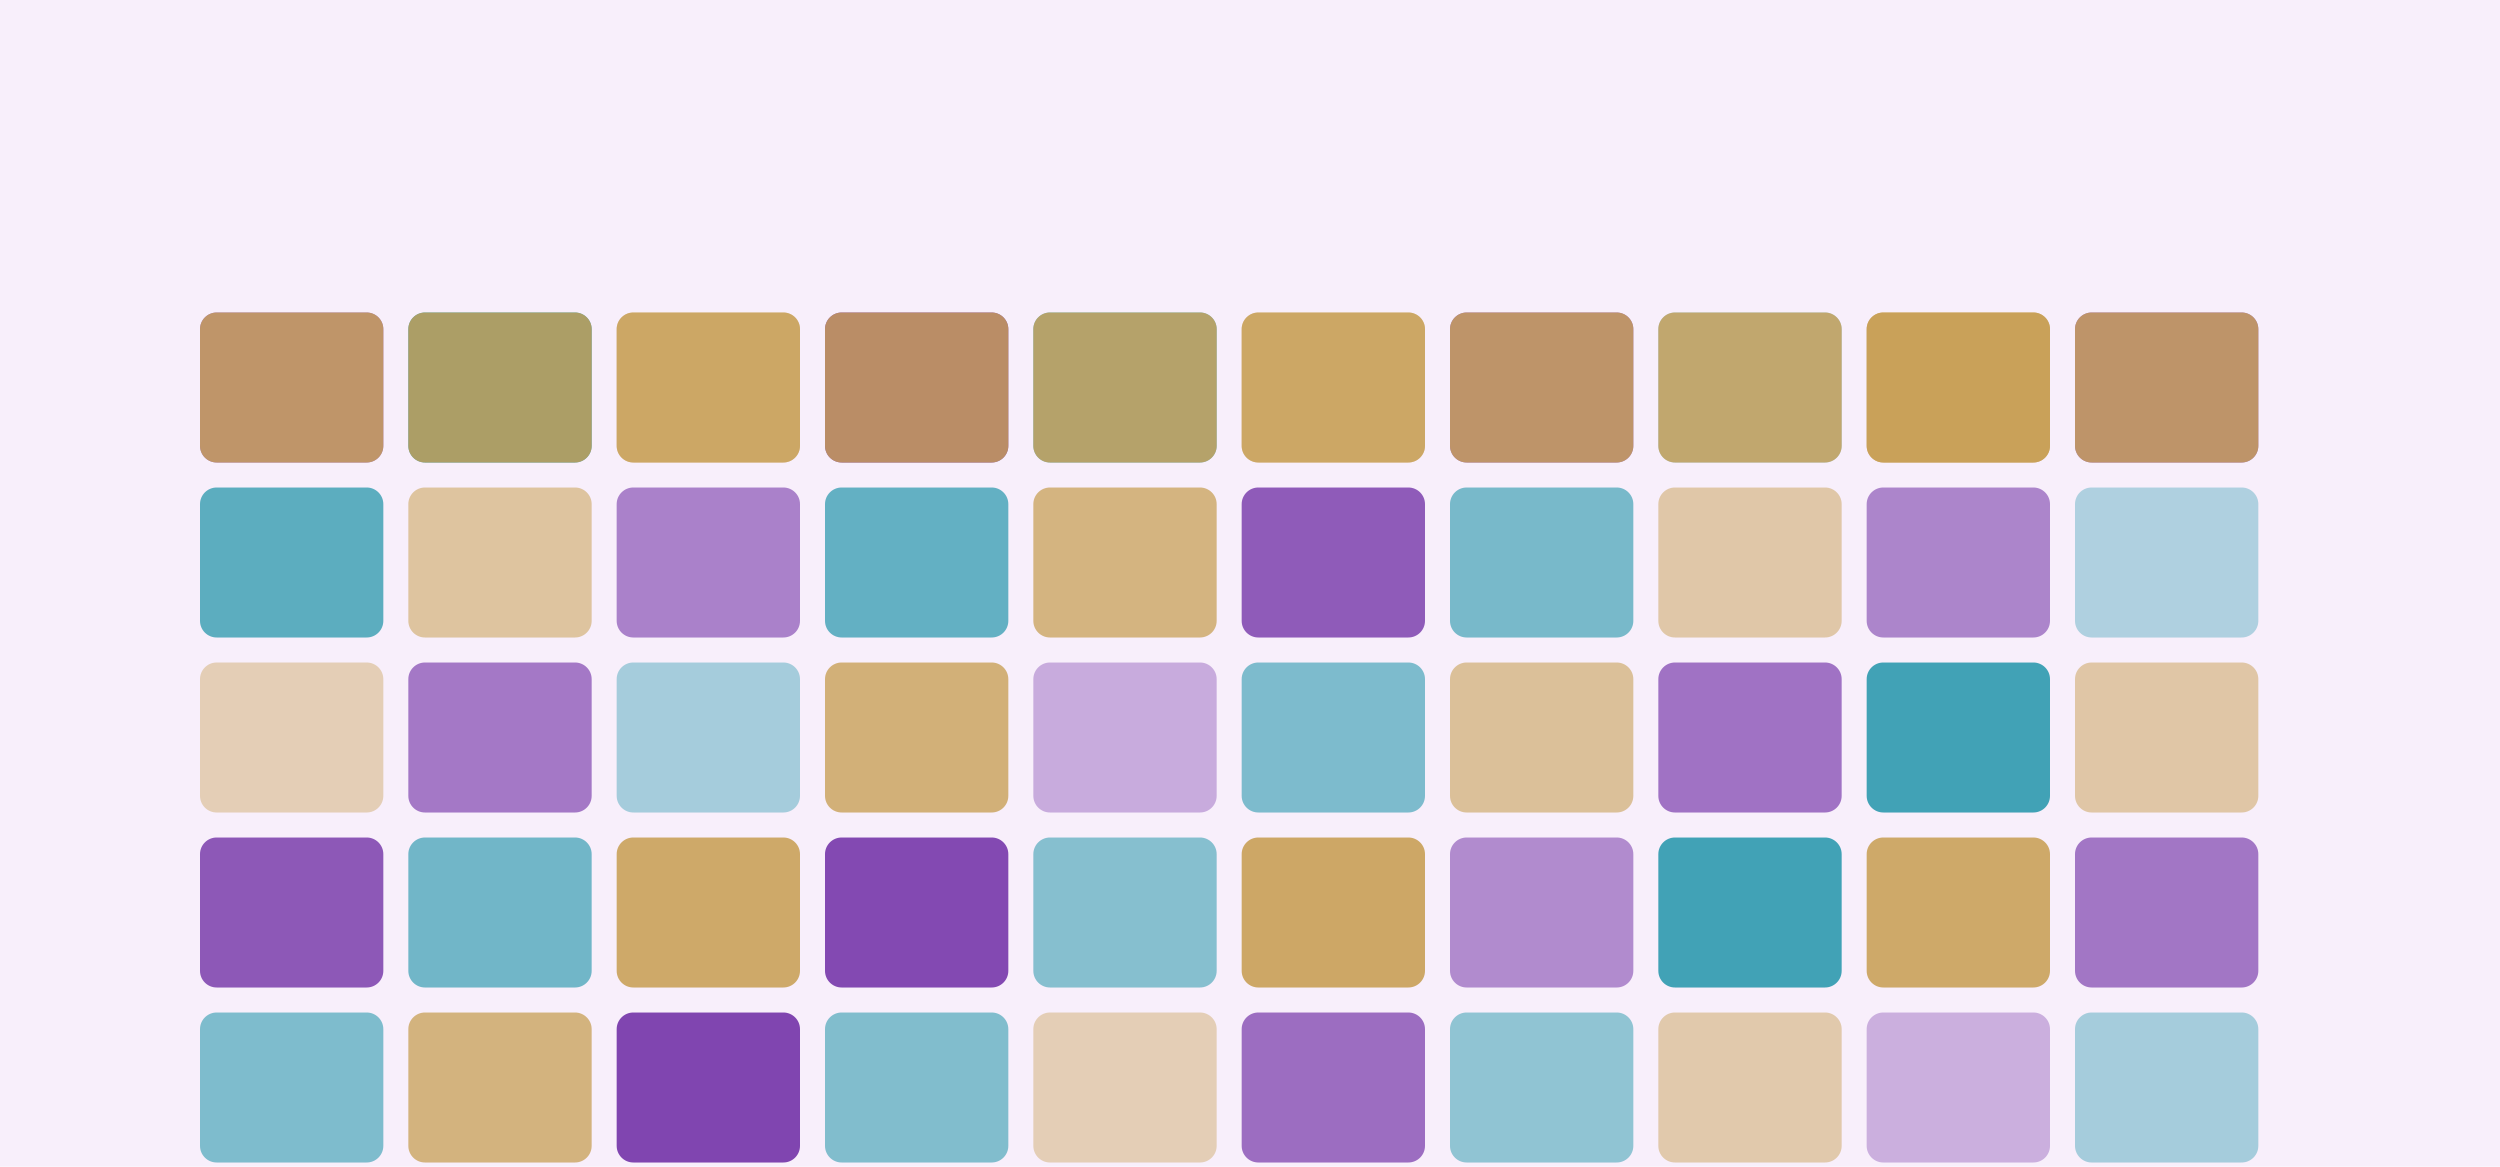
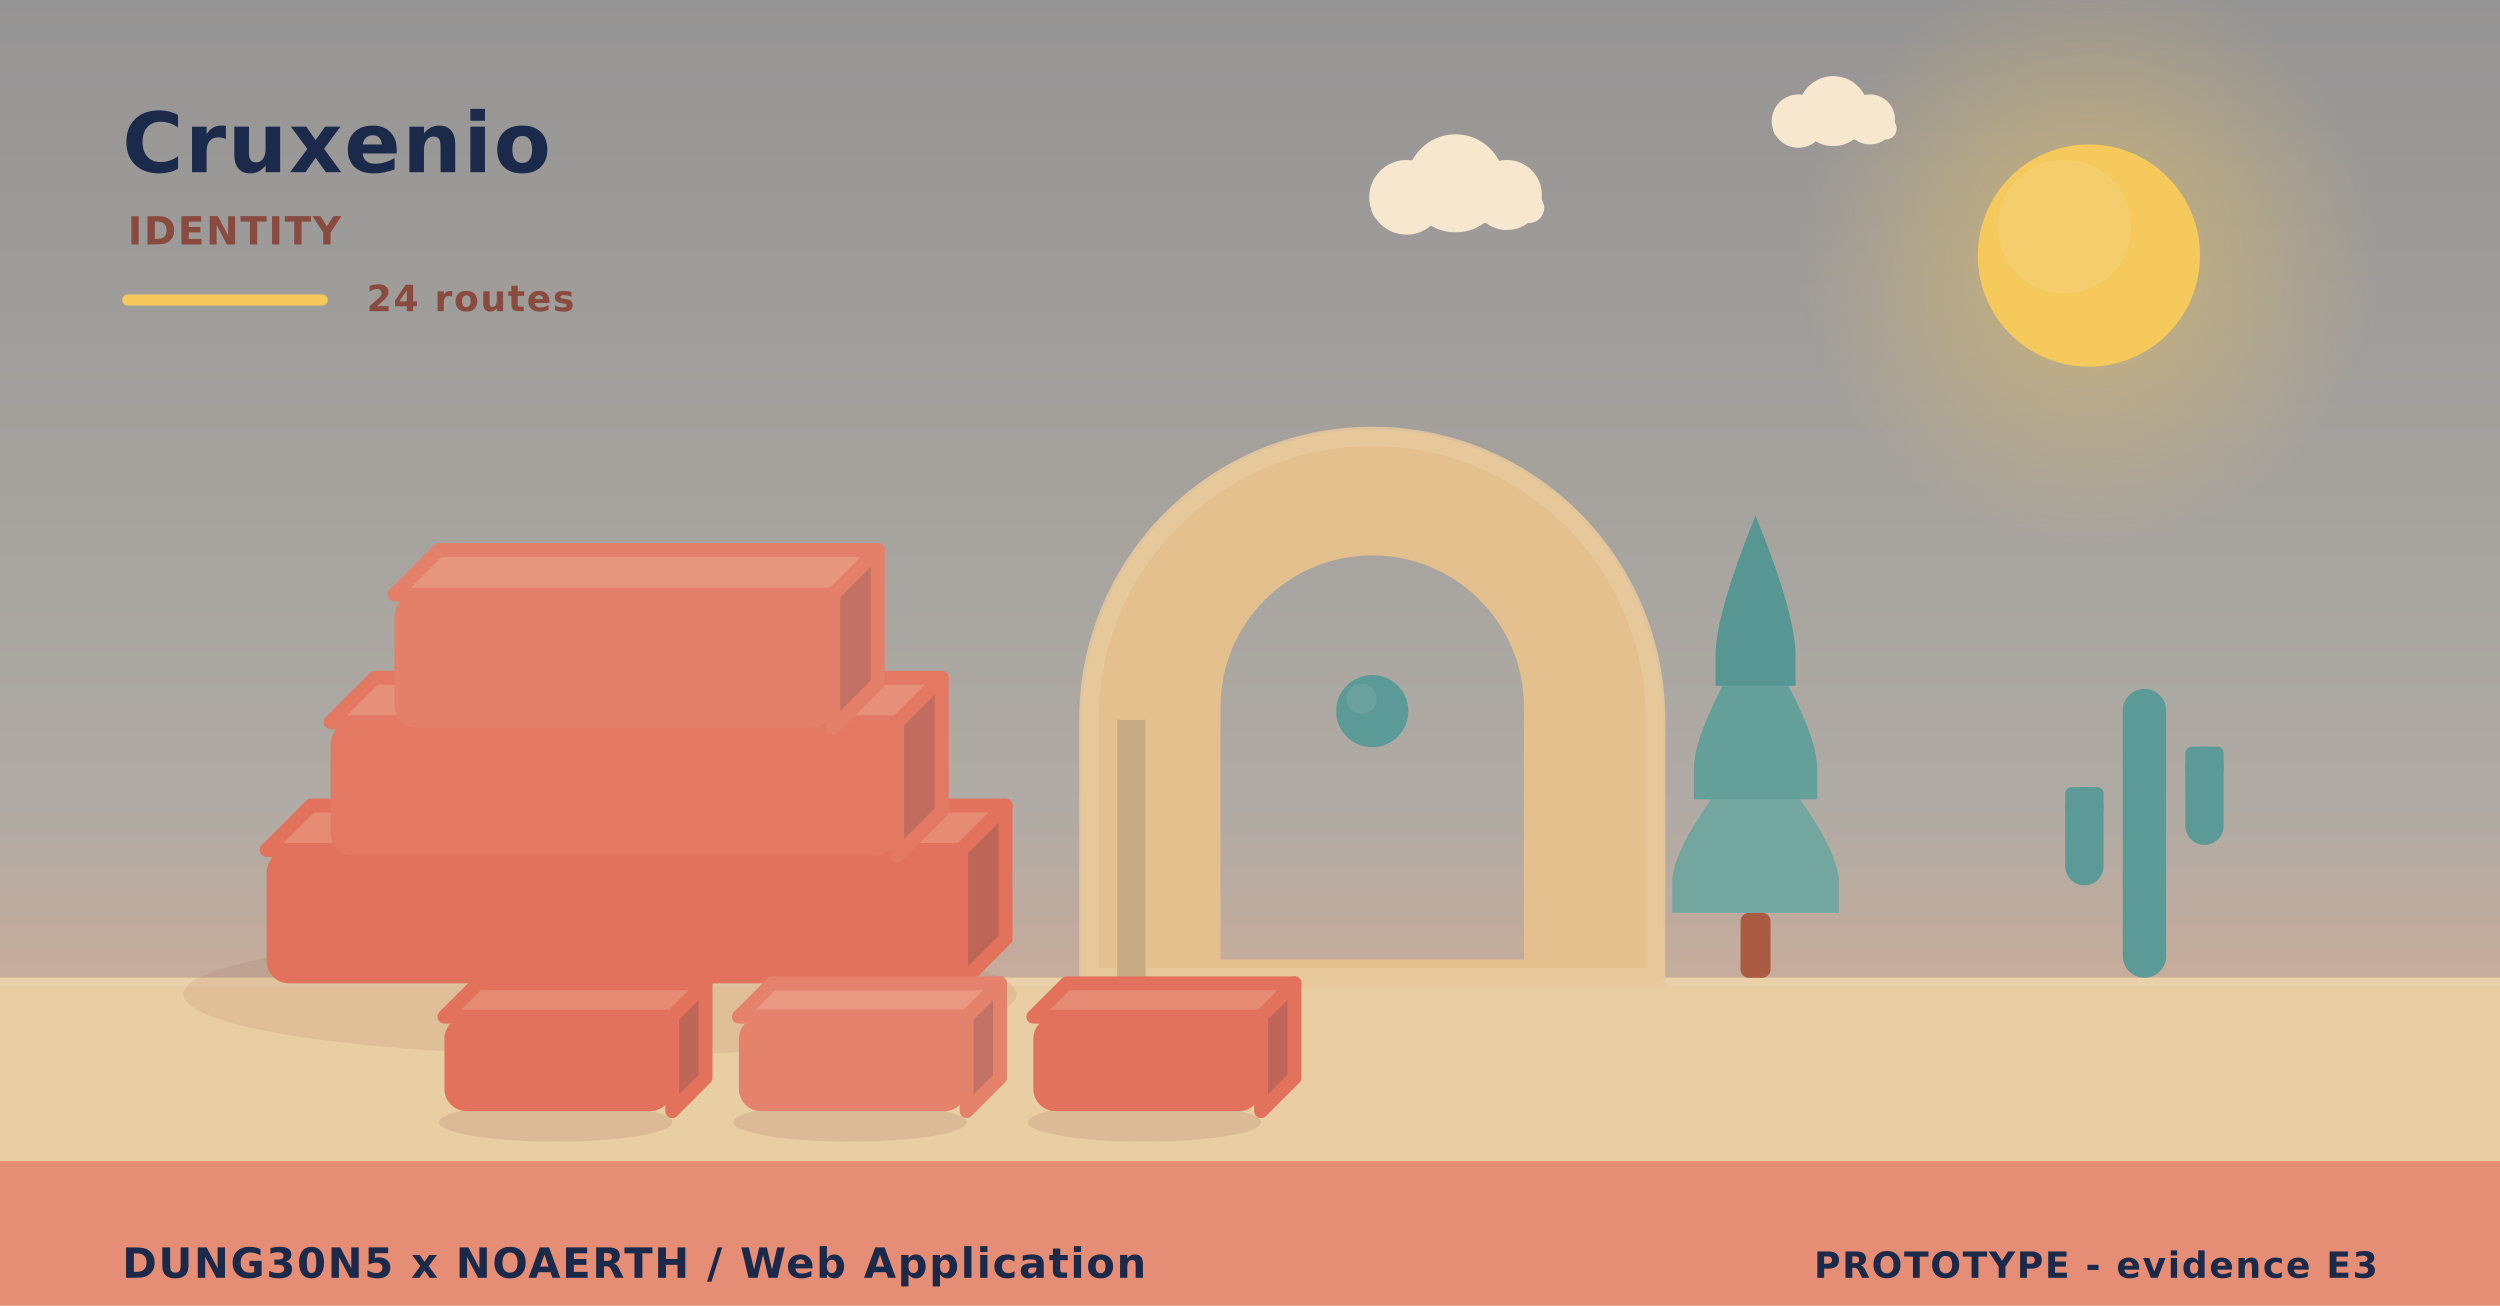
- <svg xmlns="http://www.w3.org/2000/svg" viewBox="0 0 1200 560" width="1200" height="560" role="img" aria-label="Cruxenio hero">
-   <rect width="1200" height="560" fill="#f8effb" />
-   <defs>
-     <linearGradient id="gh" x1="0" y1="0" x2="1" y2="1">
-       <stop offset="0%" stop-color="#7a3dac" />
-       <stop offset="100%" stop-color="#389eb2" />
-     </linearGradient>
-   </defs>
-   <rect x="96.00" y="150.00" width="88.00" height="72.00" rx="8.00" fill="#7a3dac" opacity="0.70" />
-   <rect x="196.00" y="150.00" width="88.00" height="72.00" rx="8.00" fill="#389eb2" opacity="0.95" />
-   <rect x="296.00" y="150.00" width="88.00" height="72.00" rx="8.00" fill="#c79e52" opacity="0.44" />
-   <rect x="396.00" y="150.00" width="88.00" height="72.00" rx="8.00" fill="#7a3dac" opacity="0.91" />
-   <rect x="496.00" y="150.00" width="88.00" height="72.00" rx="8.00" fill="#389eb2" opacity="0.71" />
-   <rect x="596.00" y="150.00" width="88.00" height="72.00" rx="8.00" fill="#c79e52" opacity="0.44" />
-   <rect x="696.00" y="150.00" width="88.00" height="72.00" rx="8.00" fill="#7a3dac" opacity="0.73" />
-   <rect x="796.00" y="150.00" width="88.00" height="72.00" rx="8.00" fill="#389eb2" opacity="0.41" />
-   <rect x="896.00" y="150.00" width="88.00" height="72.00" rx="8.00" fill="#c79e52" opacity="0.79" />
-   <rect x="996.00" y="150.00" width="88.00" height="72.00" rx="8.00" fill="#7a3dac" opacity="0.72" />
-   <rect x="96.00" y="234.00" width="88.00" height="72.00" rx="8.00" fill="#389eb2" opacity="0.81" />
-   <rect x="196.00" y="234.00" width="88.00" height="72.00" rx="8.00" fill="#c79e52" opacity="0.54" />
-   <rect x="296.00" y="234.00" width="88.00" height="72.00" rx="8.00" fill="#7a3dac" opacity="0.62" />
-   <rect x="396.00" y="234.00" width="88.00" height="72.00" rx="8.00" fill="#389eb2" opacity="0.77" />
-   <rect x="496.00" y="234.00" width="88.00" height="72.00" rx="8.00" fill="#c79e52" opacity="0.73" />
-   <rect x="596.00" y="234.00" width="88.00" height="72.00" rx="8.00" fill="#7a3dac" opacity="0.83" />
-   <rect x="696.00" y="234.00" width="88.00" height="72.00" rx="8.00" fill="#389eb2" opacity="0.67" />
-   <rect x="796.00" y="234.00" width="88.00" height="72.00" rx="8.00" fill="#c79e52" opacity="0.49" />
-   <rect x="896.00" y="234.00" width="88.00" height="72.00" rx="8.00" fill="#7a3dac" opacity="0.60" />
-   <rect x="996.00" y="234.00" width="88.00" height="72.00" rx="8.00" fill="#389eb2" opacity="0.38" />
-   <rect x="96.00" y="318.00" width="88.00" height="72.00" rx="8.00" fill="#c79e52" opacity="0.41" />
-   <rect x="196.00" y="318.00" width="88.00" height="72.00" rx="8.00" fill="#7a3dac" opacity="0.67" />
-   <rect x="296.00" y="318.00" width="88.00" height="72.00" rx="8.00" fill="#389eb2" opacity="0.43" />
-   <rect x="396.00" y="318.00" width="88.00" height="72.00" rx="8.00" fill="#c79e52" opacity="0.77" />
-   <rect x="496.00" y="318.00" width="88.00" height="72.00" rx="8.00" fill="#7a3dac" opacity="0.38" />
-   <rect x="596.00" y="318.00" width="88.00" height="72.00" rx="8.00" fill="#389eb2" opacity="0.64" />
-   <rect x="696.00" y="318.00" width="88.00" height="72.00" rx="8.00" fill="#c79e52" opacity="0.58" />
-   <rect x="796.00" y="318.00" width="88.00" height="72.00" rx="8.00" fill="#7a3dac" opacity="0.70" />
-   <rect x="896.00" y="318.00" width="88.00" height="72.00" rx="8.00" fill="#389eb2" opacity="0.95" />
-   <rect x="996.00" y="318.00" width="88.00" height="72.00" rx="8.00" fill="#c79e52" opacity="0.50" />
-   <rect x="96.00" y="402.00" width="88.00" height="72.00" rx="8.00" fill="#7a3dac" opacity="0.85" />
-   <rect x="196.00" y="402.00" width="88.00" height="72.00" rx="8.00" fill="#389eb2" opacity="0.70" />
-   <rect x="296.00" y="402.00" width="88.00" height="72.00" rx="8.00" fill="#c79e52" opacity="0.86" />
-   <rect x="396.00" y="402.00" width="88.00" height="72.00" rx="8.00" fill="#7a3dac" opacity="0.93" />
-   <rect x="496.00" y="402.00" width="88.00" height="72.00" rx="8.00" fill="#389eb2" opacity="0.59" />
-   <rect x="596.00" y="402.00" width="88.00" height="72.00" rx="8.00" fill="#c79e52" opacity="0.88" />
-   <rect x="696.00" y="402.00" width="88.00" height="72.00" rx="8.00" fill="#7a3dac" opacity="0.56" />
-   <rect x="796.00" y="402.00" width="88.00" height="72.00" rx="8.00" fill="#389eb2" opacity="0.95" />
-   <rect x="896.00" y="402.00" width="88.00" height="72.00" rx="8.00" fill="#c79e52" opacity="0.86" />
-   <rect x="996.00" y="402.00" width="88.00" height="72.00" rx="8.00" fill="#7a3dac" opacity="0.68" />
-   <rect x="96.00" y="486.00" width="88.00" height="72.00" rx="8.00" fill="#389eb2" opacity="0.63" />
-   <rect x="196.00" y="486.00" width="88.00" height="72.00" rx="8.00" fill="#c79e52" opacity="0.74" />
-   <rect x="296.00" y="486.00" width="88.00" height="72.00" rx="8.00" fill="#7a3dac" opacity="0.95" />
-   <rect x="396.00" y="486.00" width="88.00" height="72.00" rx="8.00" fill="#389eb2" opacity="0.62" />
-   <rect x="496.00" y="486.00" width="88.00" height="72.00" rx="8.00" fill="#c79e52" opacity="0.41" />
-   <rect x="596.00" y="486.00" width="88.00" height="72.00" rx="8.00" fill="#7a3dac" opacity="0.73" />
-   <rect x="696.00" y="486.00" width="88.00" height="72.00" rx="8.00" fill="#389eb2" opacity="0.54" />
-   <rect x="796.00" y="486.00" width="88.00" height="72.00" rx="8.00" fill="#c79e52" opacity="0.47" />
-   <rect x="896.00" y="486.00" width="88.00" height="72.00" rx="8.00" fill="#7a3dac" opacity="0.36" />
-   <rect x="996.00" y="486.00" width="88.00" height="72.00" rx="8.00" fill="#389eb2" opacity="0.43" />
+ <svg xmlns="http://www.w3.org/2000/svg" width="900" height="470" viewBox="0 0 900 470" role="img" aria-label="Cruxenio - identity">
+   <linearGradient id="skyh" x1="0" y1="0" x2="0" y2="1">
+     <stop offset="0" stop-color="#959494" />
+     <stop offset="0.62" stop-color="#b0aba4" />
+     <stop offset="1" stop-color="#f3ad8a" />
+   </linearGradient>
+   <rect width="900" height="470" fill="url(#skyh)" />
+   <radialGradient id="sunh">
+     <stop offset="0.35" stop-color="#f5c95c" stop-opacity="0.34" />
+     <stop offset="1" stop-color="#f5c95c" stop-opacity="0" />
+   </radialGradient>
+   <circle cx="752" cy="92" r="104" fill="url(#sunh)" />
+   <circle cx="752" cy="92" r="40" fill="#f5c95c" />
+   <circle cx="743.2" cy="81.6" r="24" fill="#f5d27e" opacity="0.5" />
  <g>
-     <rect x="96.00" y="150.00" width="88.00" height="72.00" rx="8.00" fill="#c79e52" opacity="0.80" />
-     <animate attributeName="opacity" values="0.25;1.0;0.25" dur="6.067s" begin="4.73s" repeatCount="indefinite" />
+     <circle cx="524" cy="66" r="17.64" fill="#f6e7ce" />
+     <circle cx="506.36" cy="71.04" r="13.44" fill="#f6e7ce" />
+     <circle cx="542.48" cy="70.2" r="12.6" fill="#f6e7ce" />
+     <rect x="493.76" y="69.36" width="62.16" height="10.92" rx="5.46" fill="#f6e7ce" />
+     <animateTransform attributeName="transform" type="translate" values="0 0;24 0;0 0" dur="36s" begin="0s" repeatCount="indefinite" />
  </g>
  <g>
-     <rect x="196.00" y="150.00" width="88.00" height="72.00" rx="8.00" fill="#c79e52" opacity="0.80" />
-     <animate attributeName="opacity" values="0.25;1.0;0.25" dur="6.067s" begin="5.05s" repeatCount="indefinite" />
+     <circle cx="660" cy="40" r="12.6" fill="#f6e7ce" />
+     <circle cx="647.4" cy="43.6" r="9.6" fill="#f6e7ce" />
+     <circle cx="673.2" cy="43" r="9" fill="#f6e7ce" />
+     <rect x="638.4" y="42.4" width="44.4" height="7.8" rx="3.9" fill="#f6e7ce" />
+     <animateTransform attributeName="transform" type="translate" values="0 0;-18 0;0 0" dur="46s" begin="3s" repeatCount="indefinite" />
+   </g>
+   <rect x="0" y="352" width="900" height="118" fill="#e9cda3" />
+   <rect x="0" y="352" width="900" height="3" fill="#ebd1a9" />
+   <text x="44" y="62" font-family="Verdana,DejaVu Sans,sans-serif" font-size="30" font-weight="700" letter-spacing="0.6" fill="#1b2a4a" text-anchor="start">Cruxenio</text>
+   <text x="46" y="88" font-family="Verdana,DejaVu Sans,sans-serif" font-size="14" font-weight="700" letter-spacing="0.6" fill="#894b3f" text-anchor="start">IDENTITY</text>
+   <rect x="44" y="106" width="74" height="4" rx="2" fill="#f5c95c" />
+   <text x="132" y="112" font-family="Verdana,DejaVu Sans,sans-serif" font-size="13" font-weight="700" letter-spacing="0.6" fill="#894b3f" text-anchor="start">24 routes</text>
+   <ellipse cx="216" cy="358" rx="150" ry="22" fill="rgba(138,90,68,0.11)" />
+   <g>
+     <path d="M96,306 L346,306 L362,290 L112,290 Z" fill="#e68c74" stroke="#e2725b" stroke-width="5" stroke-linejoin="round" />
+     <path d="M346,306 L362,290 L362,338 L346,354 Z" fill="#c06658" stroke="#e2725b" stroke-width="5" stroke-linejoin="round" />
+     <rect x="96" y="306" width="250" height="48" rx="8" fill="#e2725b" />
+     <animateTransform attributeName="transform" type="translate" values="0 10;0 0" dur="0.9s" begin="0s" fill="freeze" />
  </g>
  <g>
-     <rect x="296.00" y="150.00" width="88.00" height="72.00" rx="8.00" fill="#c79e52" opacity="0.80" />
-     <animate attributeName="opacity" values="0.25;1.0;0.25" dur="6.067s" begin="5.37s" repeatCount="indefinite" />
+     <path d="M119,260 L323,260 L339,244 L135,244 Z" fill="#e7917a" stroke="#e37962" stroke-width="5" stroke-linejoin="round" />
+     <path d="M323,260 L339,244 L339,292 L323,308 Z" fill="#c16c5e" stroke="#e37962" stroke-width="5" stroke-linejoin="round" />
+     <rect x="119" y="260" width="204" height="48" rx="8" fill="#e37962" />
+     <animateTransform attributeName="transform" type="translate" values="0 10;0 0" dur="0.9s" begin="0.28s" fill="freeze" />
  </g>
  <g>
-     <rect x="396.00" y="150.00" width="88.00" height="72.00" rx="8.00" fill="#c79e52" opacity="0.80" />
-     <animate attributeName="opacity" values="0.25;1.0;0.25" dur="6.067s" begin="5.69s" repeatCount="indefinite" />
+     <path d="M142,214 L300,214 L316,198 L158,198 Z" fill="#e8977f" stroke="#e48069" stroke-width="5" stroke-linejoin="round" />
+     <path d="M300,214 L316,198 L316,246 L300,262 Z" fill="#c27164" stroke="#e48069" stroke-width="5" stroke-linejoin="round" />
+     <rect x="142" y="214" width="158" height="48" rx="8" fill="#e48069" />
+     <animateTransform attributeName="transform" type="translate" values="0 10;0 0" dur="0.9s" begin="0.56s" fill="freeze" />
  </g>
+   <path d="M392,352 L392,259.12 A102,102 0 0 1 596,259.12 L596,352 Z M436.88,348 L436.88,254.55 A57.12,57.12 0 0 1 551.12,254.55 L551.12,348 Z" fill="#e3c08d" fill-rule="evenodd" stroke="#e3c08d" stroke-width="5" stroke-linejoin="round" />
+   <path d="M392,352 L392,259.12 A102,102 0 0 1 596,259.12 L596,352 Z" fill="none" stroke="#e8c99d" stroke-width="7" stroke-linecap="round" opacity="0.85" />
+   <rect x="402.2" y="259.12" width="10.2" height="92.88" fill="#c7ab84" />
  <g>
-     <rect x="496.00" y="150.00" width="88.00" height="72.00" rx="8.00" fill="#c79e52" opacity="0.80" />
-     <animate attributeName="opacity" values="0.25;1.0;0.25" dur="6.067s" begin="6.01s" repeatCount="indefinite" />
+     <circle cx="494" cy="256" r="13" fill="#5b9a97" />
+     <circle cx="490.1" cy="251.58" r="5.46" fill="#7aa9a2" opacity="0.55" />
+     <animate attributeName="opacity" values="0.78;1;0.78" dur="5.2s" begin="0s" repeatCount="indefinite" />
  </g>
+   <rect x="626.6" y="328.64" width="10.8" height="23.36" rx="3" fill="#ac5b43" />
+   <path d="M632,267.32 Q602,302.89 602,317.6 Q602,328.64 602,328.64 L662,328.64 Q662,328.64 662,317.6 Q662,302.89 632,267.32 Z" fill="#74a6a0" />
+   <path d="M632,226.44 Q609.8,262.01 609.8,276.72 Q609.8,287.76 609.8,287.76 L654.2,287.76 Q654.2,287.76 654.2,276.72 Q654.2,262.01 632,226.44 Z" fill="#649f9a" />
+   <path d="M632,185.56 Q617.6,221.13 617.6,235.84 Q617.6,246.88 617.6,246.88 L646.4,246.88 Q646.4,246.88 646.4,235.84 Q646.4,221.13 632,185.56 Z" fill="#589694" />
+   <rect x="764.18" y="248" width="15.64" height="104" rx="7.82" fill="#5b9a97" />
+   <rect x="743.48" y="283.36" width="13.8" height="35.36" rx="6.9" fill="#5b9a97" />
+   <rect x="743.48" y="283.36" width="13.8" height="10.4" rx="2.3" fill="#5b9a97" />
+   <rect x="786.72" y="268.8" width="13.8" height="35.36" rx="6.9" fill="#5b9a97" />
+   <rect x="786.72" y="268.8" width="13.8" height="10.4" rx="2.3" fill="#5b9a97" />
+   <ellipse cx="200" cy="404" rx="42" ry="7" fill="rgba(138,90,68,0.15)" />
  <g>
-     <rect x="596.00" y="150.00" width="88.00" height="72.00" rx="8.00" fill="#c79e52" opacity="0.80" />
-     <animate attributeName="opacity" values="0.25;1.0;0.25" dur="6.067s" begin="6.33s" repeatCount="indefinite" />
+     <path d="M160,366 L242,366 L254,354 L172,354 Z" fill="#e68c74" stroke="#e2725b" stroke-width="5" stroke-linejoin="round" />
+     <path d="M242,366 L254,354 L254,388 L242,400 Z" fill="#c06658" stroke="#e2725b" stroke-width="5" stroke-linejoin="round" />
+     <rect x="160" y="366" width="82" height="34" rx="8" fill="#e2725b" />
+     <animateTransform attributeName="transform" type="translate" values="0 10;0 0" dur="0.7s" begin="0.8s" fill="freeze" />
  </g>
+   <ellipse cx="306" cy="404" rx="42" ry="7" fill="rgba(138,90,68,0.15)" />
  <g>
-     <rect x="696.00" y="150.00" width="88.00" height="72.00" rx="8.00" fill="#c79e52" opacity="0.80" />
-     <animate attributeName="opacity" values="0.25;1.0;0.25" dur="6.067s" begin="6.65s" repeatCount="indefinite" />
+     <path d="M266,366 L348,366 L360,354 L278,354 Z" fill="#e99881" stroke="#e5826b" stroke-width="5" stroke-linejoin="round" />
+     <path d="M348,366 L360,354 L360,388 L348,400 Z" fill="#c37365" stroke="#e5826b" stroke-width="5" stroke-linejoin="round" />
+     <rect x="266" y="366" width="82" height="34" rx="8" fill="#e5826b" />
+     <animateTransform attributeName="transform" type="translate" values="0 10;0 0" dur="0.7s" begin="0.95s" fill="freeze" />
  </g>
+   <ellipse cx="412" cy="404" rx="42" ry="7" fill="rgba(138,90,68,0.15)" />
  <g>
-     <rect x="796.00" y="150.00" width="88.00" height="72.00" rx="8.00" fill="#c79e52" opacity="0.80" />
-     <animate attributeName="opacity" values="0.25;1.0;0.25" dur="6.067s" begin="6.97s" repeatCount="indefinite" />
+     <path d="M372,366 L454,366 L466,354 L384,354 Z" fill="#e68c74" stroke="#e2725b" stroke-width="5" stroke-linejoin="round" />
+     <path d="M454,366 L466,354 L466,388 L454,400 Z" fill="#c06658" stroke="#e2725b" stroke-width="5" stroke-linejoin="round" />
+     <rect x="372" y="366" width="82" height="34" rx="8" fill="#e2725b" />
+     <animateTransform attributeName="transform" type="translate" values="0 10;0 0" dur="0.7s" begin="1.1s" fill="freeze" />
  </g>
-   <g>
-     <rect x="896.00" y="150.00" width="88.00" height="72.00" rx="8.00" fill="#c79e52" opacity="0.80" />
-     <animate attributeName="opacity" values="0.25;1.0;0.25" dur="6.067s" begin="7.29s" repeatCount="indefinite" />
-   </g>
-   <g>
-     <rect x="996.00" y="150.00" width="88.00" height="72.00" rx="8.00" fill="#c79e52" opacity="0.80" />
-     <animate attributeName="opacity" values="0.25;1.0;0.25" dur="6.067s" begin="7.61s" repeatCount="indefinite" />
-   </g>
+   <rect x="0" y="418" width="900" height="52" rx="0" fill="#e68972" opacity="0.94" />
+   <text x="44" y="460" font-family="Verdana,DejaVu Sans,sans-serif" font-size="15" font-weight="700" letter-spacing="0.6" fill="#1b2a4a" text-anchor="start">DUNG30N5 x NOAERTH  /  Web Application</text>
+   <text x="856" y="460" font-family="Verdana,DejaVu Sans,sans-serif" font-size="13" font-weight="700" letter-spacing="0.6" fill="#1b2a4a" text-anchor="end">PROTOTYPE  -  evidence E3</text>
</svg>
